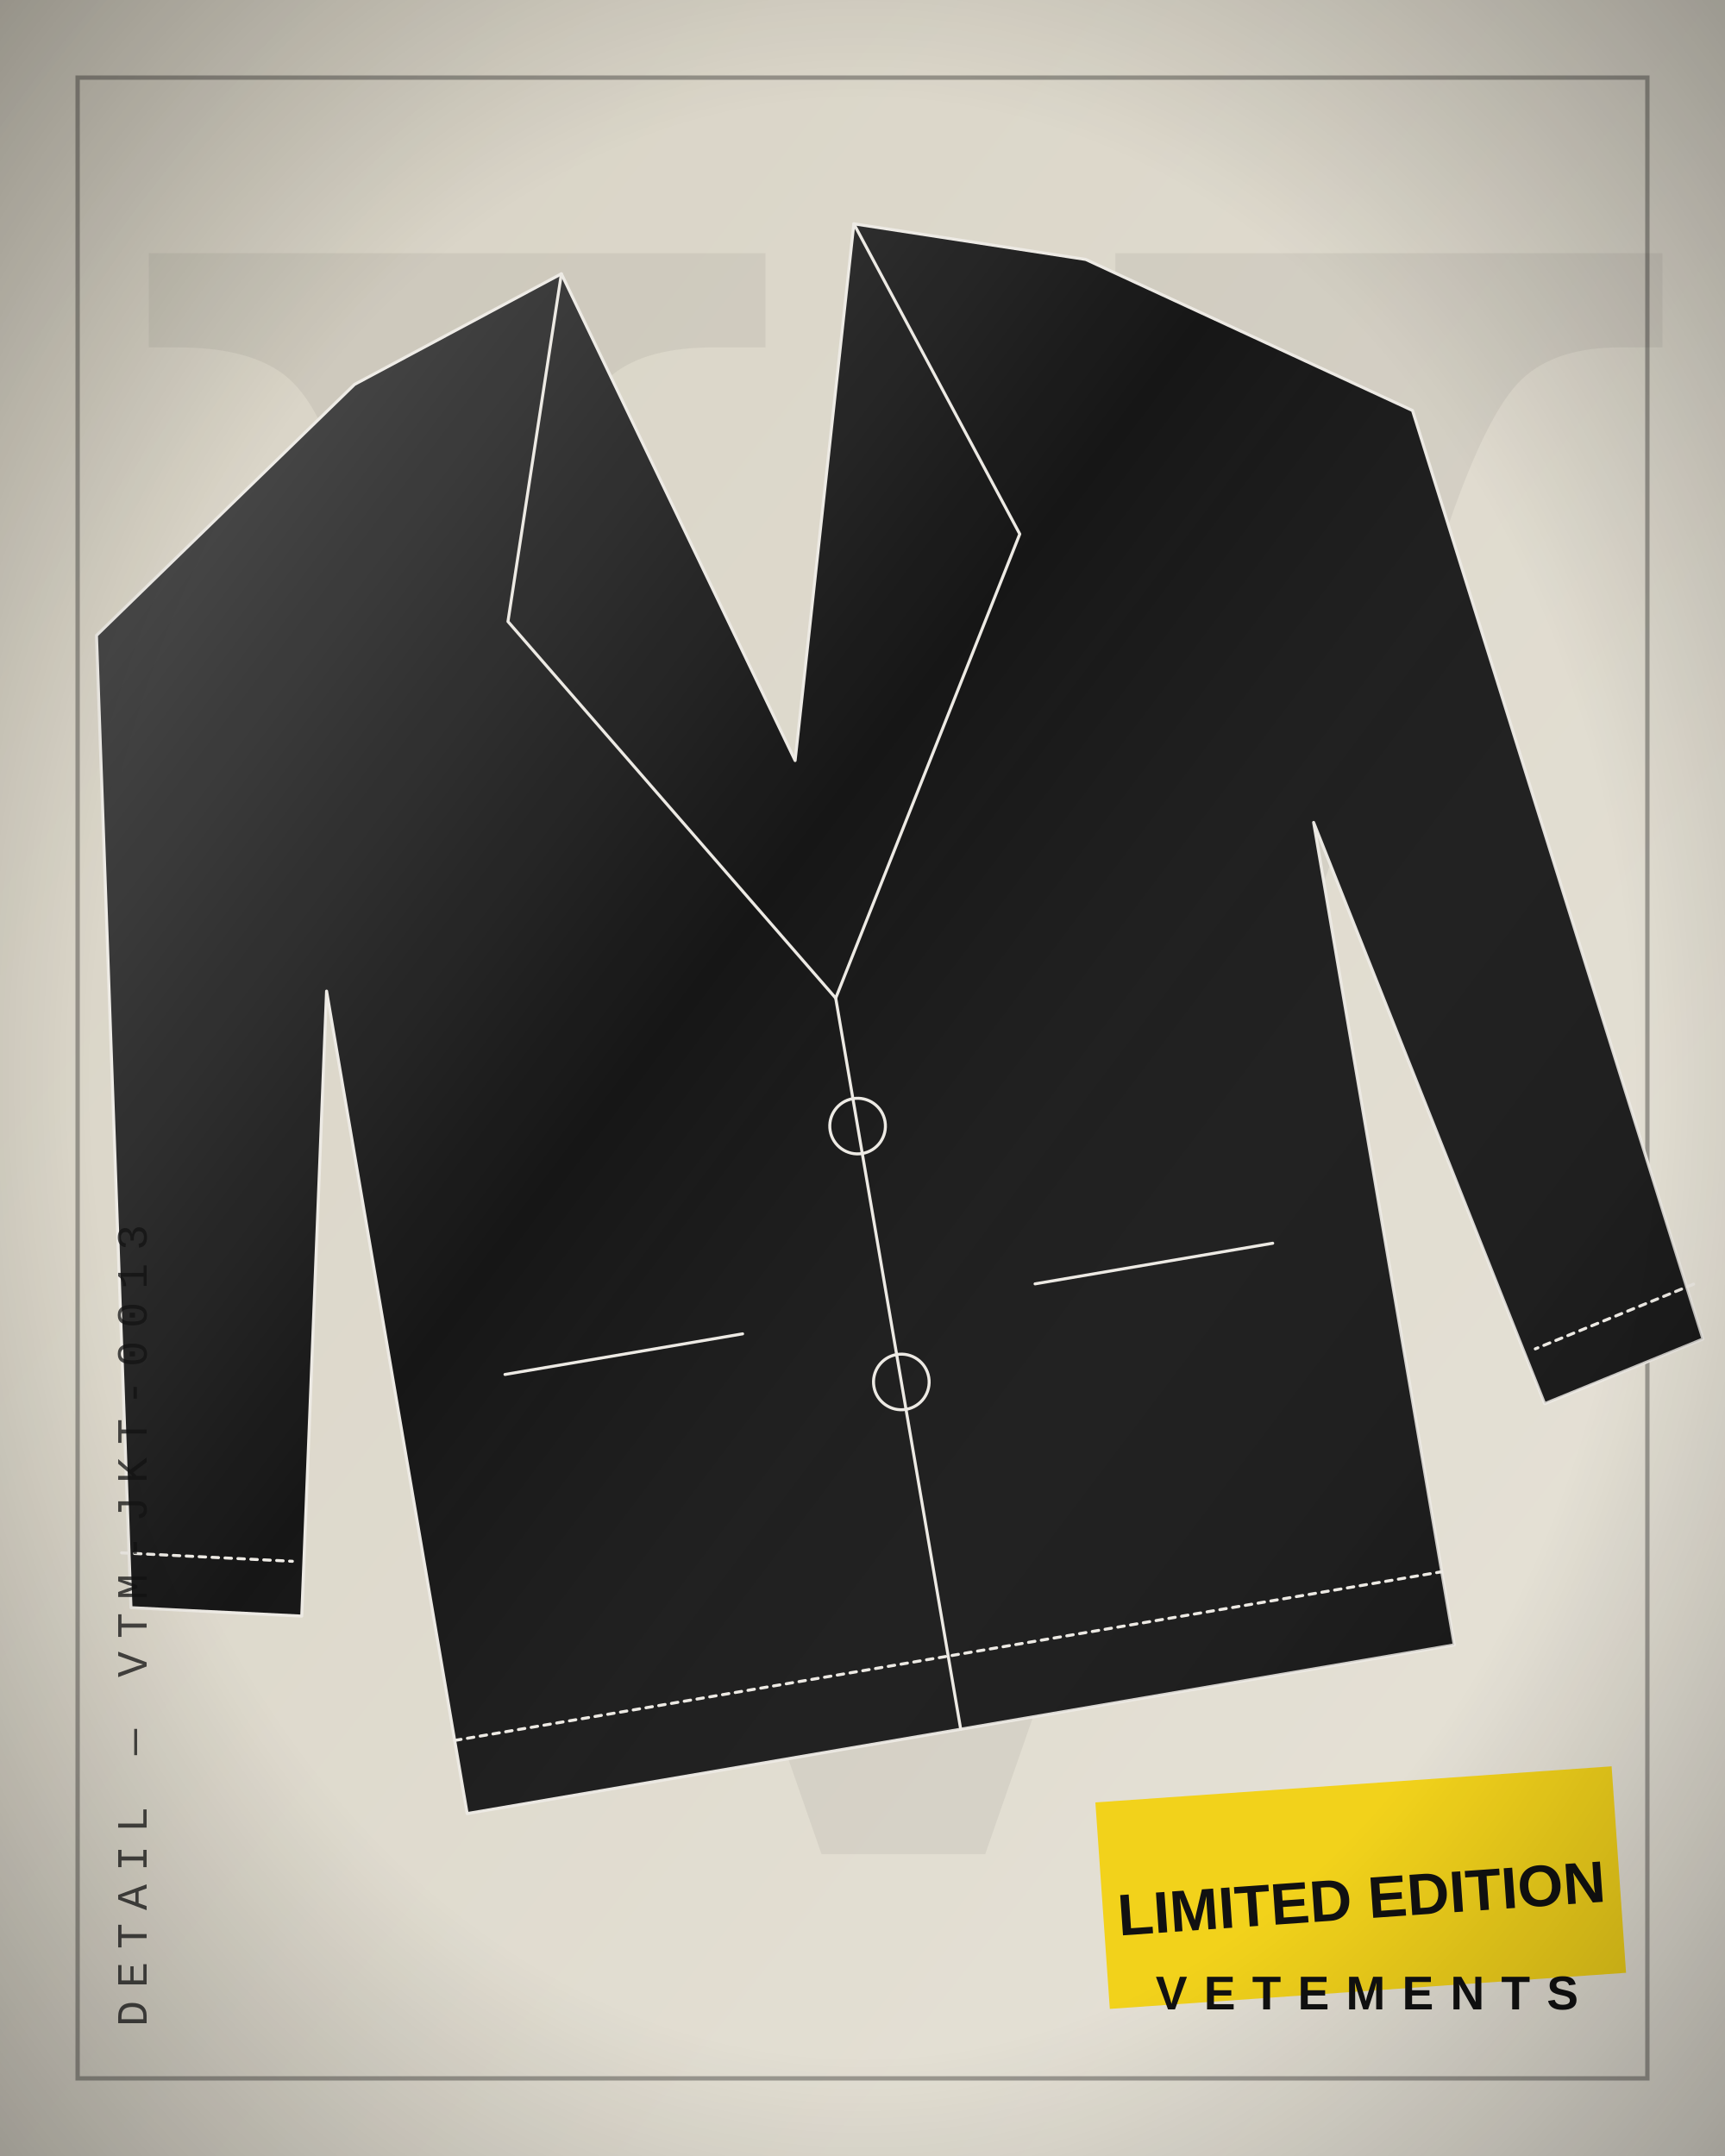
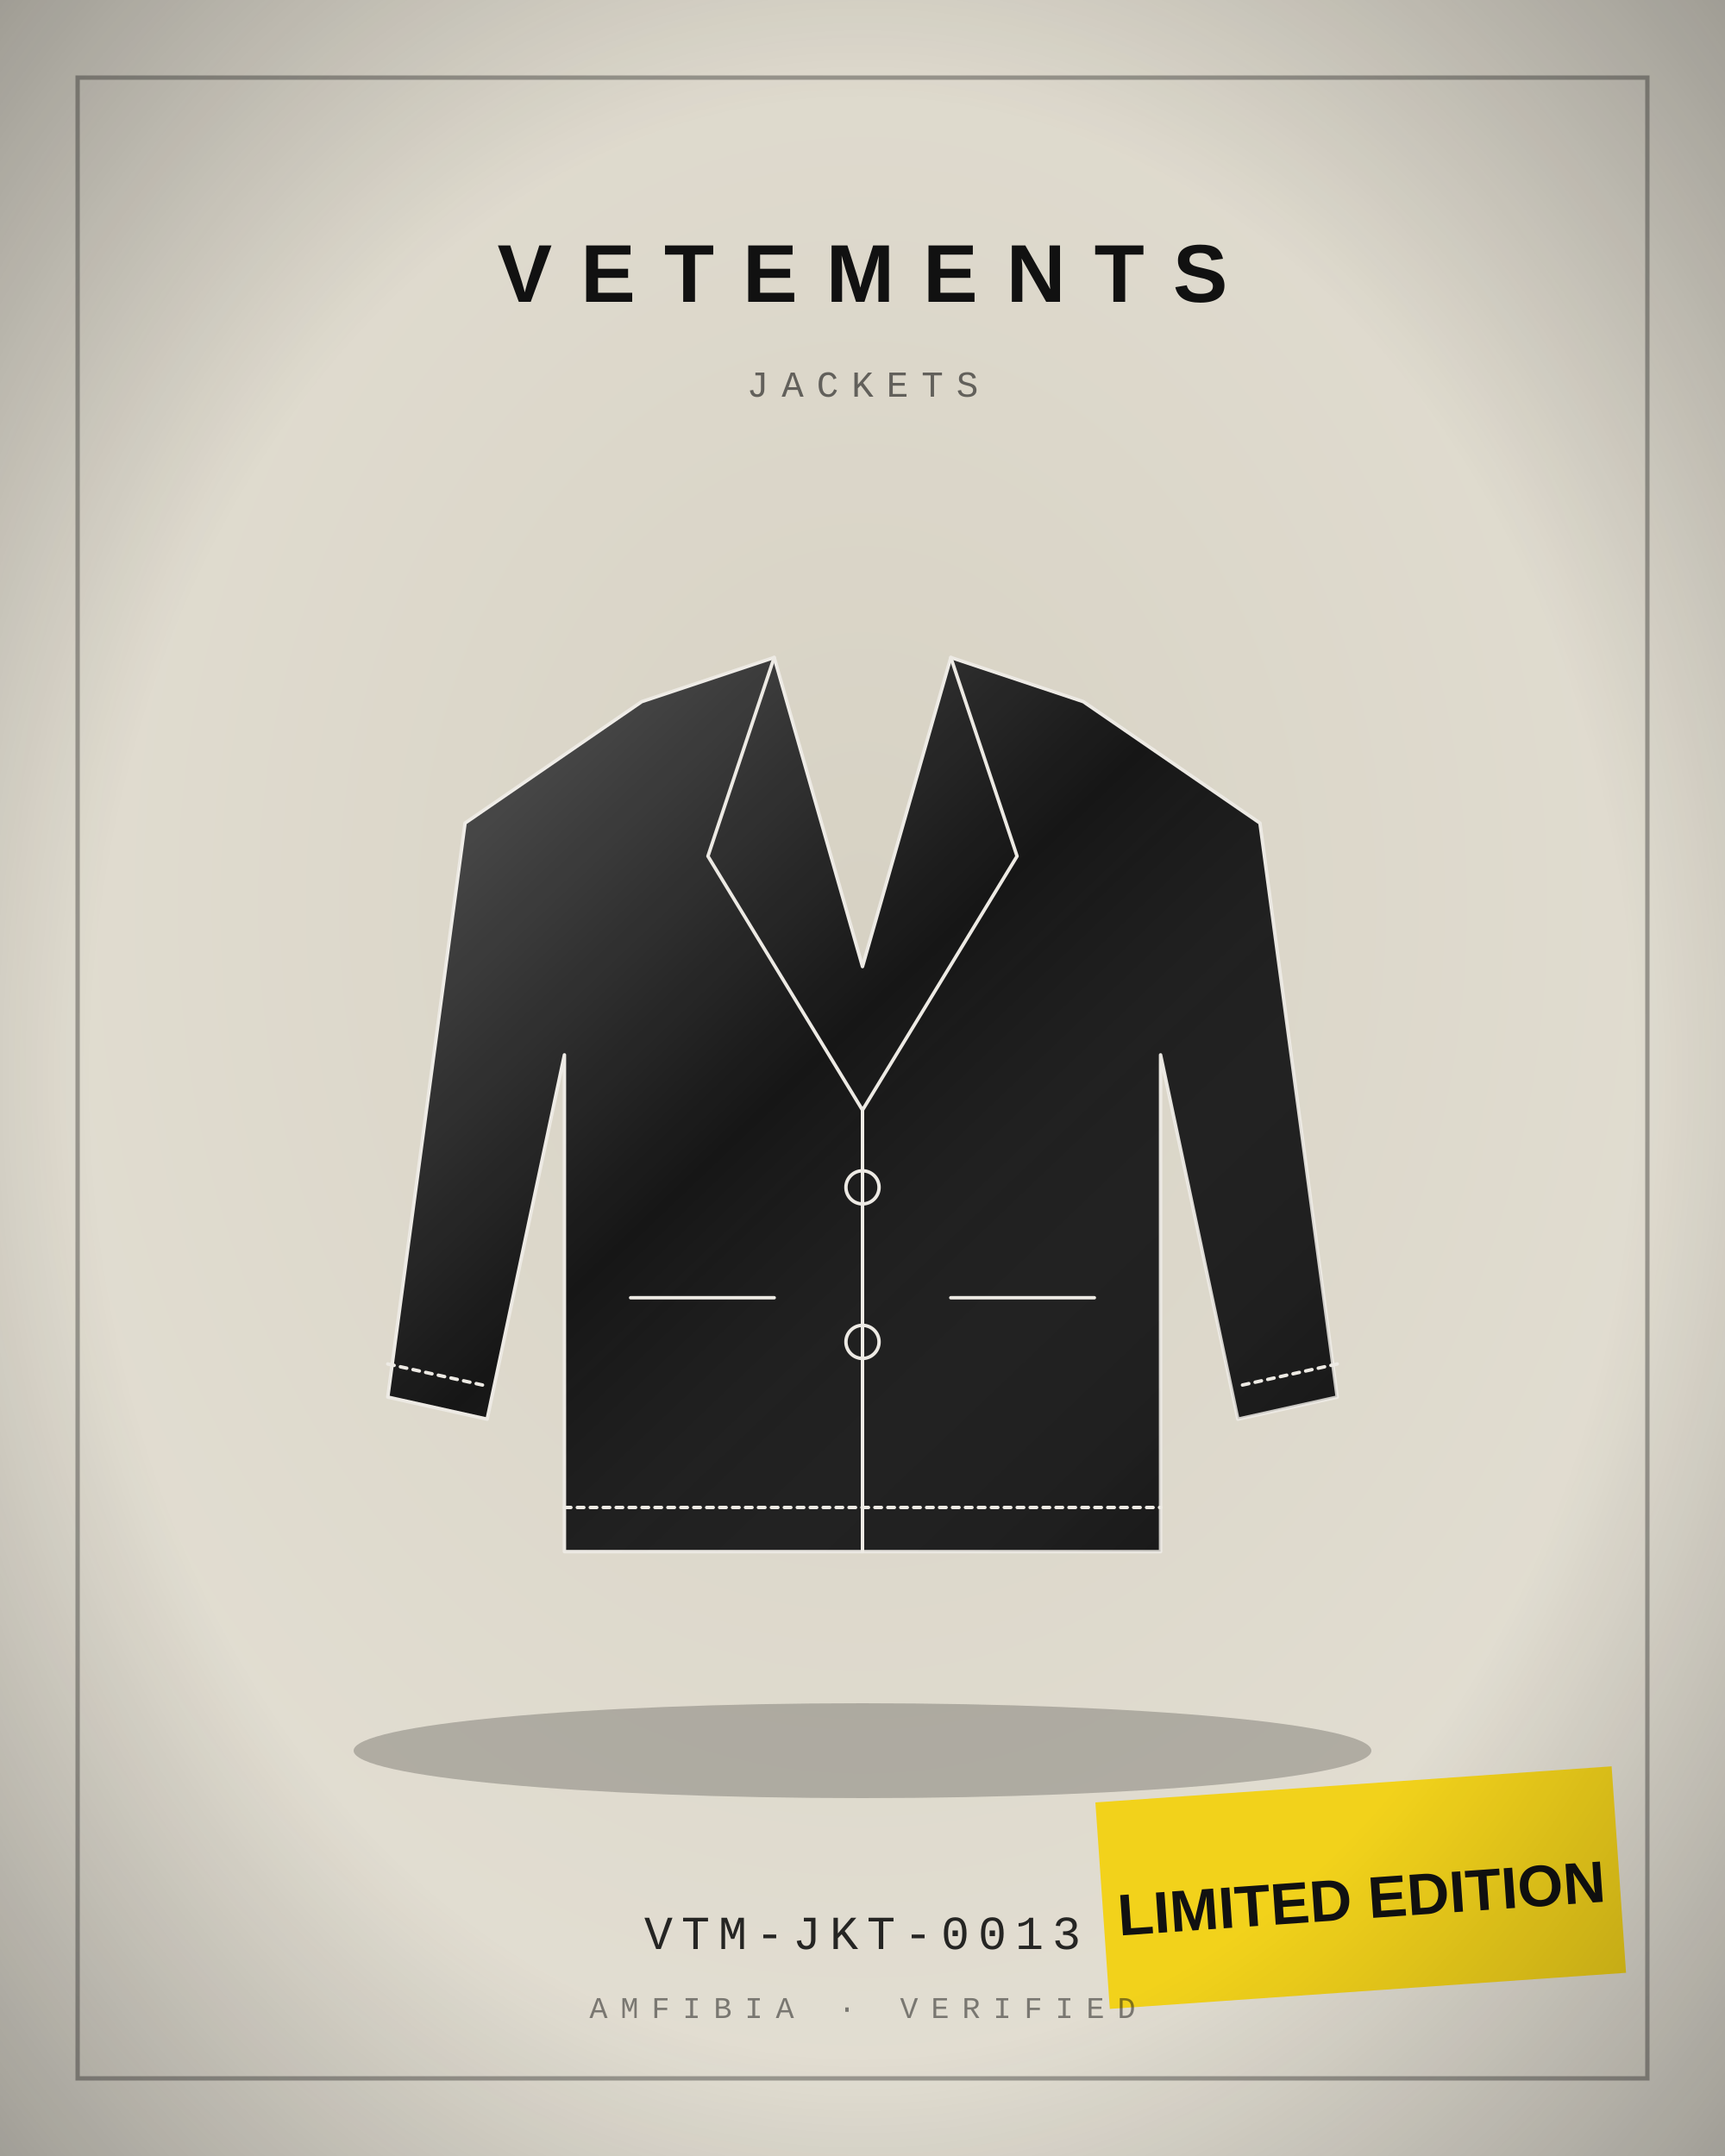
<svg xmlns="http://www.w3.org/2000/svg" viewBox="0 0 400 500" width="800" height="1000">
  <defs>
    <radialGradient id="bg" cx="50%" cy="42%" r="80%">
      <stop offset="0" stop-color="#D7D2C4" />
      <stop offset="1" stop-color="#E7E3D8" />
    </radialGradient>
    <linearGradient id="bgd" x1="0" y1="0" x2="1" y2="1">
      <stop offset="0" stop-color="#D7D2C4" />
      <stop offset="1" stop-color="#E7E3D8" />
    </linearGradient>
    <linearGradient id="sheen" x1="0" y1="0" x2="1" y2="1">
      <stop offset="0" stop-color="#fff" stop-opacity=".30" />
      <stop offset=".45" stop-color="#fff" stop-opacity="0" />
      <stop offset="1" stop-color="#000" stop-opacity=".22" />
    </linearGradient>
    <linearGradient id="multi" x1="0" y1="0" x2="1" y2="1">
      <stop offset="0" stop-color="#B3122E" />
      <stop offset=".35" stop-color="#C9A227" />
      <stop offset=".7" stop-color="#2F5D46" />
      <stop offset="1" stop-color="#3557A0" />
    </linearGradient>
    <radialGradient id="vig" cx="50%" cy="50%" r="75%">
      <stop offset=".6" stop-color="#000" stop-opacity="0" />
      <stop offset="1" stop-color="#000" stop-opacity=".35" />
    </radialGradient>
  </defs>
-   <rect width="400" height="500" fill="url(#bgd)" />
-   <text x="210" y="430" text-anchor="middle" font-family="Georgia, serif" font-size="520" fill="#111111" opacity="0.06">V</text>
+   <rect width="400" height="500" fill="url(#bg)" />
  <rect x="18" y="18" width="364" height="464" fill="none" stroke="#111111" stroke-width="1" opacity="0.35" />
  <g transform="translate(254 418) rotate(-4)">
    <rect width="120" height="48" fill="#F2D21B" />
    <text x="60" y="31.2" text-anchor="middle" font-family="Arial, sans-serif" font-weight="700" font-size="13.6" fill="#111">LIMITED EDITION</text>
  </g>
-   <g transform="rotate(-9.7 200 250) translate(-18 20) scale(2.15)">
-     <path d="M60 24 L84 16 L100 72 L116 16 L140 24 L172 46 L186 150 L168 154 L154 88 L154 178 L46 178 L46 88 L32 154 L14 150 L28 46 Z" fill="#161616" stroke="#EDEAE4" stroke-width="1.4" stroke-linejoin="round" stroke-linecap="round" vector-effect="non-scaling-stroke" />
+   <ellipse cx="200" cy="406" rx="118" ry="11" fill="#000" opacity="0.22" />
+   <g transform="translate(72 132) scale(1.28)">
+     <path d="M60 24 L84 16 L100 72 L116 16 L140 24 L172 46 L186 150 L168 154 L154 88 L154 178 L46 178 L46 88 L32 154 L14 150 L28 46 Z" fill="#161616" stroke="#EDEAE4" stroke-width="1.6" stroke-linejoin="round" stroke-linecap="round" vector-effect="non-scaling-stroke" />
    <path d="M60 24 L84 16 L100 72 L116 16 L140 24 L172 46 L186 150 L168 154 L154 88 L154 178 L46 178 L46 88 L32 154 L14 150 L28 46 Z" fill="url(#sheen)" stroke="none" />
-     <path d="M84 16 L72 52 L100 98 L128 52 L116 16" fill="none" stroke="#EDEAE4" stroke-width="1.4" stroke-linejoin="round" stroke-linecap="round" vector-effect="non-scaling-stroke" />
-     <path d="M100 98 L100 178" fill="none" stroke="#EDEAE4" stroke-width="1.4" stroke-linejoin="round" stroke-linecap="round" vector-effect="non-scaling-stroke" />
-     <path d="M58 132 L84 132 M116 132 L142 132" fill="none" stroke="#EDEAE4" stroke-width="1.4" stroke-linejoin="round" stroke-linecap="round" vector-effect="non-scaling-stroke" />
-     <path d="M100 112 m-3 0 a3 3 0 1 0 6 0 a3 3 0 1 0 -6 0 M100 140 m-3 0 a3 3 0 1 0 6 0 a3 3 0 1 0 -6 0" fill="none" stroke="#EDEAE4" stroke-width="1.4" stroke-linejoin="round" stroke-linecap="round" vector-effect="non-scaling-stroke" />
-     <path d="M14 144 L32 148 M186 144 L168 148 M46 170 L154 170" fill="none" stroke="#EDEAE4" stroke-width="1.4" stroke-dasharray="3 3" stroke-linejoin="round" stroke-linecap="round" vector-effect="non-scaling-stroke" />
-   </g>
-   <g transform="translate(34 470) rotate(-90)">
-     <text x="0" y="0" text-anchor="start" font-family="'Courier New', Courier, monospace" font-size="10" letter-spacing="3" fill="#111111" opacity="0.75">DETAIL — VTM-JKT-0013</text>
+     <path d="M84 16 L72 52 L100 98 L128 52 L116 16" fill="none" stroke="#EDEAE4" stroke-width="1.6" stroke-linejoin="round" stroke-linecap="round" vector-effect="non-scaling-stroke" />
+     <path d="M100 98 L100 178" fill="none" stroke="#EDEAE4" stroke-width="1.6" stroke-linejoin="round" stroke-linecap="round" vector-effect="non-scaling-stroke" />
+     <path d="M58 132 L84 132 M116 132 L142 132" fill="none" stroke="#EDEAE4" stroke-width="1.6" stroke-linejoin="round" stroke-linecap="round" vector-effect="non-scaling-stroke" />
+     <path d="M100 112 m-3 0 a3 3 0 1 0 6 0 a3 3 0 1 0 -6 0 M100 140 m-3 0 a3 3 0 1 0 6 0 a3 3 0 1 0 -6 0" fill="none" stroke="#EDEAE4" stroke-width="1.6" stroke-linejoin="round" stroke-linecap="round" vector-effect="non-scaling-stroke" />
+     <path d="M14 144 L32 148 M186 144 L168 148 M46 170 L154 170" fill="none" stroke="#EDEAE4" stroke-width="1.6" stroke-dasharray="3 3" stroke-linejoin="round" stroke-linecap="round" vector-effect="non-scaling-stroke" />
  </g>
  <g>
-     <text x="366" y="466" text-anchor="end" font-size="11" fill="#111111" font-family="Arial, Helvetica, sans-serif" font-weight="700" letter-spacing="3.85">VETEMENTS</text>
+     <text x="200" y="70" text-anchor="middle" font-size="19" fill="#111111" font-family="Arial, Helvetica, sans-serif" font-weight="700" letter-spacing="6.65">VETEMENTS</text>
  </g>
+   <text x="200" y="92" text-anchor="middle" font-family="'Courier New', Courier, monospace" font-size="8.5" letter-spacing="3" fill="#111111" opacity="0.6">JACKETS</text>
+   <text x="200" y="452" text-anchor="middle" font-family="'Courier New', Courier, monospace" font-size="11" letter-spacing="2" fill="#111111" opacity="0.9">VTM-JKT-0013</text>
+   <text x="200" y="468" text-anchor="middle" font-family="'Courier New', Courier, monospace" font-size="7" letter-spacing="3" fill="#111111" opacity="0.5">AMFIBIA · VERIFIED</text>
  <rect width="400" height="500" fill="url(#vig)" />
</svg>
